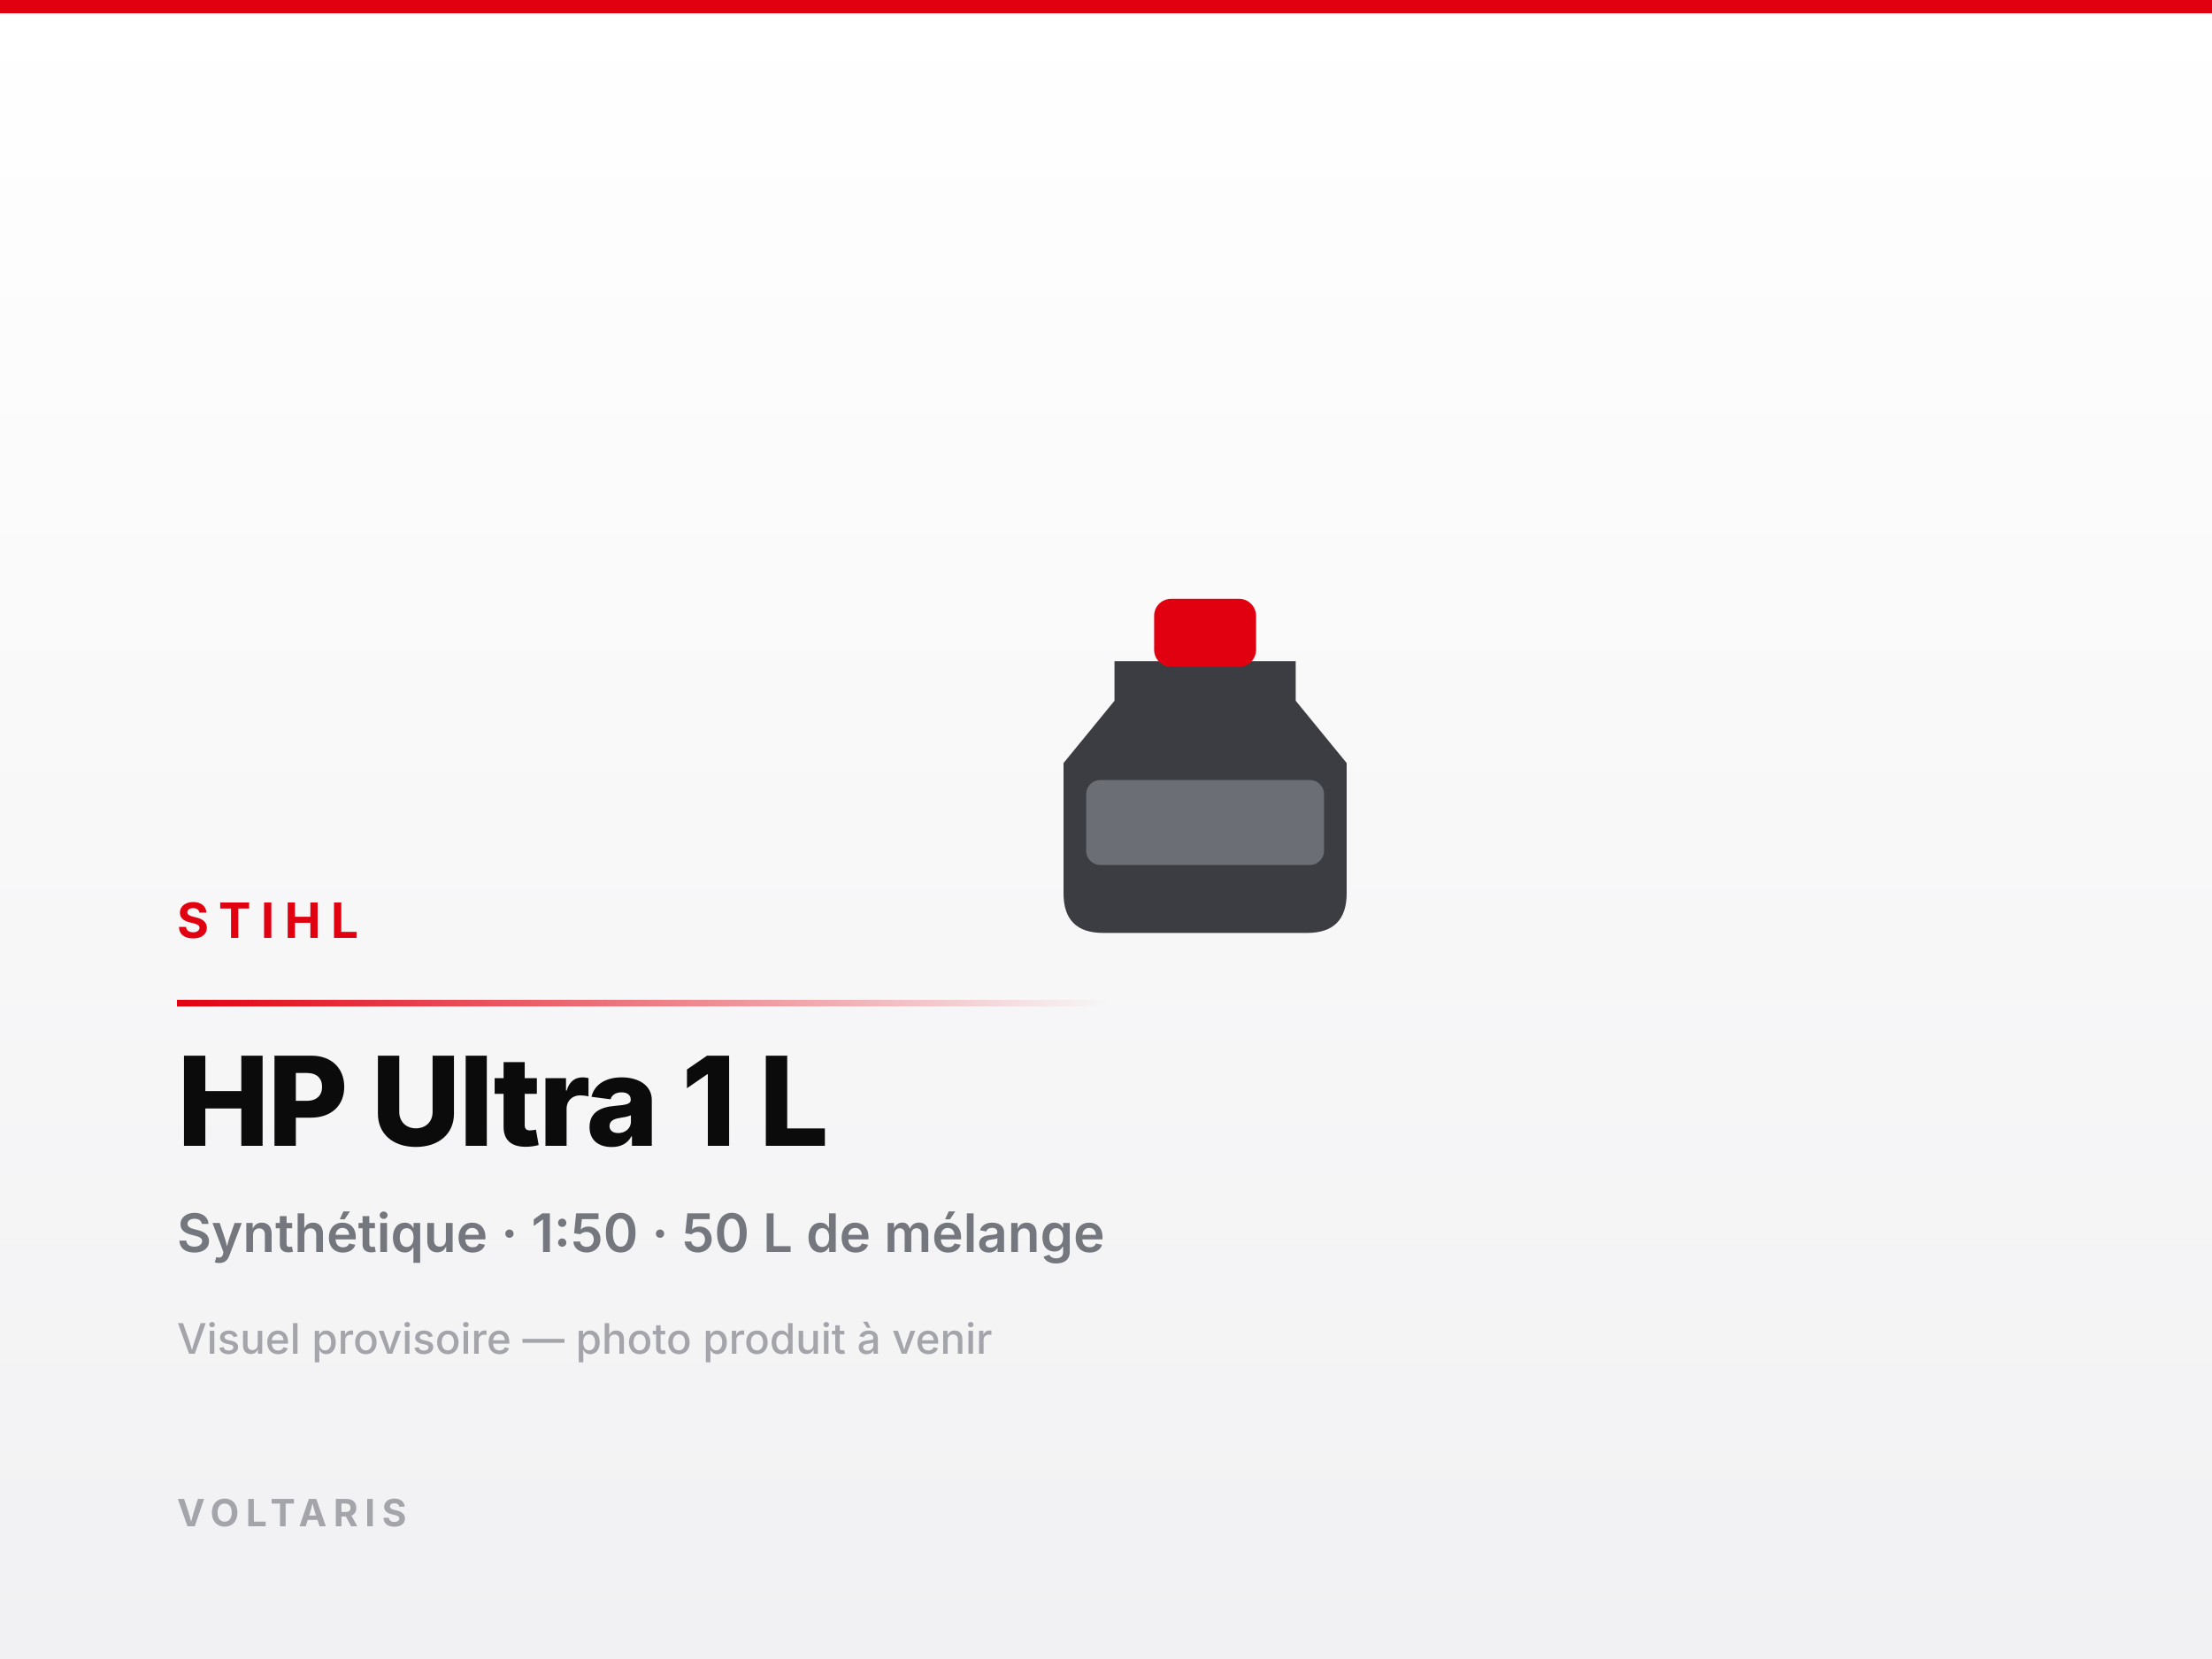
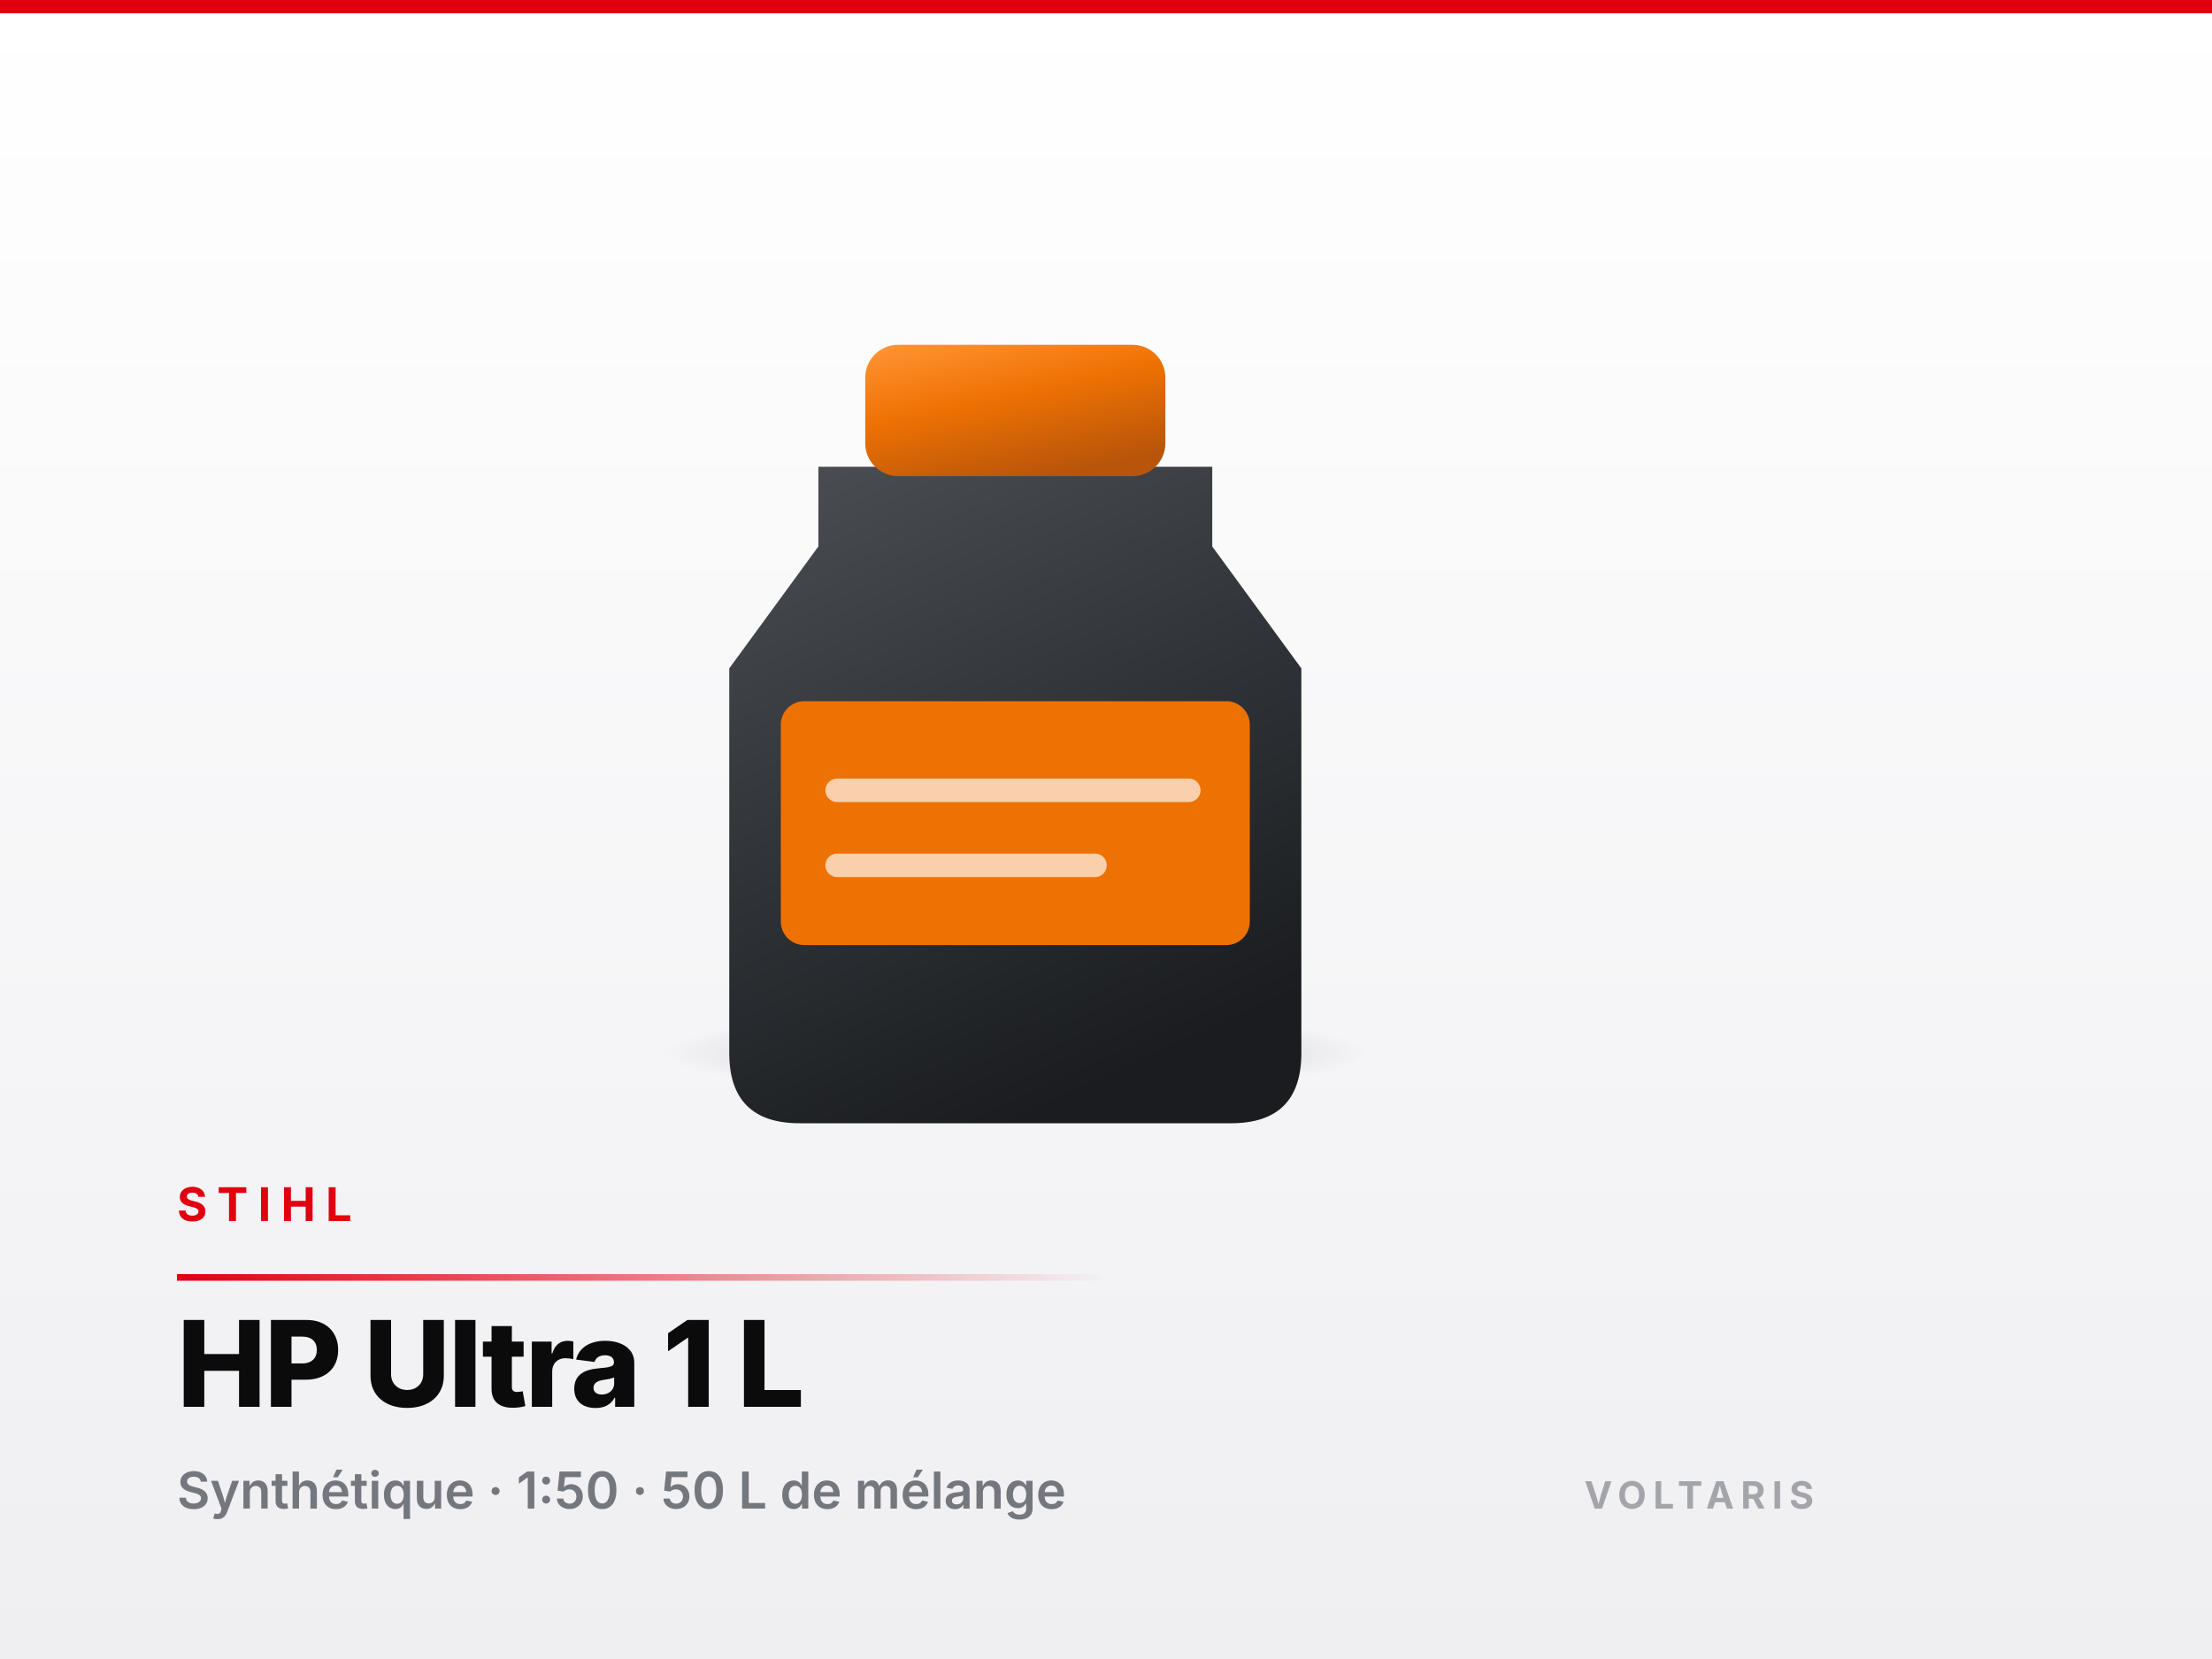
<svg xmlns="http://www.w3.org/2000/svg" viewBox="0 0 1000 750" width="1000" height="750" role="img" aria-label="STIHL HP Ultra 1 L — Synthétique · 1:50 · 50 L de mélange">
  <defs>
    <linearGradient id="bg" x1="0" y1="0" x2="0" y2="1">
      <stop offset="0%" stop-color="#FFFFFF" />
-       <stop offset="100%" stop-color="#F1F1F3" />
+       <stop offset="100%" stop-color="#EFEFF2" />
    </linearGradient>
    <linearGradient id="rule" x1="0" y1="0" x2="1" y2="0">
      <stop offset="0%" stop-color="#E1000F" />
      <stop offset="100%" stop-color="#E1000F" stop-opacity="0" />
    </linearGradient>
+     <linearGradient id="org" x1="0.1" y1="0" x2="0.6" y2="1">
+       <stop offset="0%" stop-color="#FF9233" />
+       <stop offset="45%" stop-color="#EE7203" />
+       <stop offset="100%" stop-color="#B9550A" />
+     </linearGradient>
+     <linearGradient id="orgSoft" x1="0" y1="0" x2="0" y2="1">
+       <stop offset="0%" stop-color="#FFA556" />
+       <stop offset="100%" stop-color="#D96A05" />
+     </linearGradient>
+     <linearGradient id="pale" x1="0.1" y1="0" x2="0.5" y2="1">
+       <stop offset="0%" stop-color="#FDFDFD" />
+       <stop offset="50%" stop-color="#DFE2E5" />
+       <stop offset="100%" stop-color="#AFB4B9" />
+     </linearGradient>
+     <linearGradient id="dark" x1="0.1" y1="0" x2="0.5" y2="1">
+       <stop offset="0%" stop-color="#4A4E53" />
+       <stop offset="55%" stop-color="#2E3236" />
+       <stop offset="100%" stop-color="#1A1C1F" />
+     </linearGradient>
+     <linearGradient id="steel" x1="0" y1="0" x2="0" y2="1">
+       <stop offset="0%" stop-color="#EDEFF1" />
+       <stop offset="40%" stop-color="#C2C7CC" />
+       <stop offset="100%" stop-color="#8D9399" />
+     </linearGradient>
+     <linearGradient id="stone" x1="0" y1="0" x2="0.3" y2="1">
+       <stop offset="0%" stop-color="#D8D2C6" />
+       <stop offset="60%" stop-color="#B3AB9C" />
+       <stop offset="100%" stop-color="#8C8576" />
+     </linearGradient>
+     <radialGradient id="shade" cx="0.5" cy="0.5" r="0.5">
+       <stop offset="0%" stop-color="#0B0B0C" stop-opacity="0.22" />
+       <stop offset="100%" stop-color="#0B0B0C" stop-opacity="0" />
+     </radialGradient>
  </defs>
  <rect width="1000" height="750" fill="url(#bg)" />
  <rect x="0" y="0" width="1000" height="6" fill="#E1000F" />
-   <g transform="translate(340 240) scale(1.28)">
-     <path d="M128 46 h64 v14 l18 22 v46 q0 14 -14 14 h-72 q-14 0 -14 -14V82 l18 -22 z" fill="#3B3D42" />
-     <rect x="142" y="24" width="36" height="24" rx="6" fill="#E1000F" />
-     <rect x="118" y="88" width="84" height="30" rx="5" fill="#9CA0A7" opacity=".5" />
+   <g transform="translate(35 52) scale(1.06)">
+     <ellipse cx="400" cy="400" rx="150" ry="18" fill="url(#shade)" />
+     <path d="M316 150 h168 v34 l38 52 v164 q0 30 -30 30 H308 q-30 0 -30 -30 V236 l38 -52 z" fill="url(#dark)" />
+     <rect x="336" y="98" width="128" height="56" rx="14" fill="url(#org)" />
+     <rect x="300" y="250" width="200" height="104" rx="10" fill="#EE7203" />
+     <path d="M324 288 h150 M324 320 h110" stroke="#FFFFFFAA" stroke-width="10" stroke-linecap="round" />
  </g>
-   <rect x="80" y="452" width="420" height="3" fill="url(#rule)" />
-   <text x="80" y="424" font-family="Inter, Roboto, Helvetica, Arial, sans-serif" font-size="22" font-weight="700" letter-spacing="4.5" fill="#E1000F">STIHL</text>
-   <text x="80" y="518" font-family="Inter, Roboto, Helvetica, Arial, sans-serif" font-size="56" font-weight="800" letter-spacing="-1" fill="#0B0B0C">HP Ultra 1 L</text>
-   <text x="80" y="566" font-family="Inter, Roboto, Helvetica, Arial, sans-serif" font-size="24" font-weight="600" fill="#74777E">Synthétique · 1:50 · 50 L de mélange</text>
-   <text x="80" y="612" font-family="Inter, Roboto, Helvetica, Arial, sans-serif" font-size="19" font-weight="500" fill="#A3A5AB">Visuel provisoire — photo produit à venir</text>
-   <text x="80" y="690" font-family="Inter, Roboto, Helvetica, Arial, sans-serif" font-size="17" font-weight="700" letter-spacing="3" fill="#A3A5AB">VOLTARIS</text>
+   <rect x="80" y="576" width="420" height="3" fill="url(#rule)" />
+   <text x="80" y="552" font-family="Inter, Roboto, Helvetica, Arial, sans-serif" font-size="21" font-weight="700" letter-spacing="4.5" fill="#E1000F">STIHL</text>
+   <text x="80" y="636" font-family="Inter, Roboto, Helvetica, Arial, sans-serif" font-size="54" font-weight="800" letter-spacing="-1" fill="#0B0B0C">HP Ultra 1 L</text>
+   <text x="80" y="682" font-family="Inter, Roboto, Helvetica, Arial, sans-serif" font-size="23" font-weight="600" fill="#74777E">Synthétique · 1:50 · 50 L de mélange</text>
+   <text x="820" y="682" text-anchor="end" font-family="Inter, Roboto, Helvetica, Arial, sans-serif" font-size="17" font-weight="700" letter-spacing="3" fill="#A3A5AB">VOLTARIS</text>
</svg>
